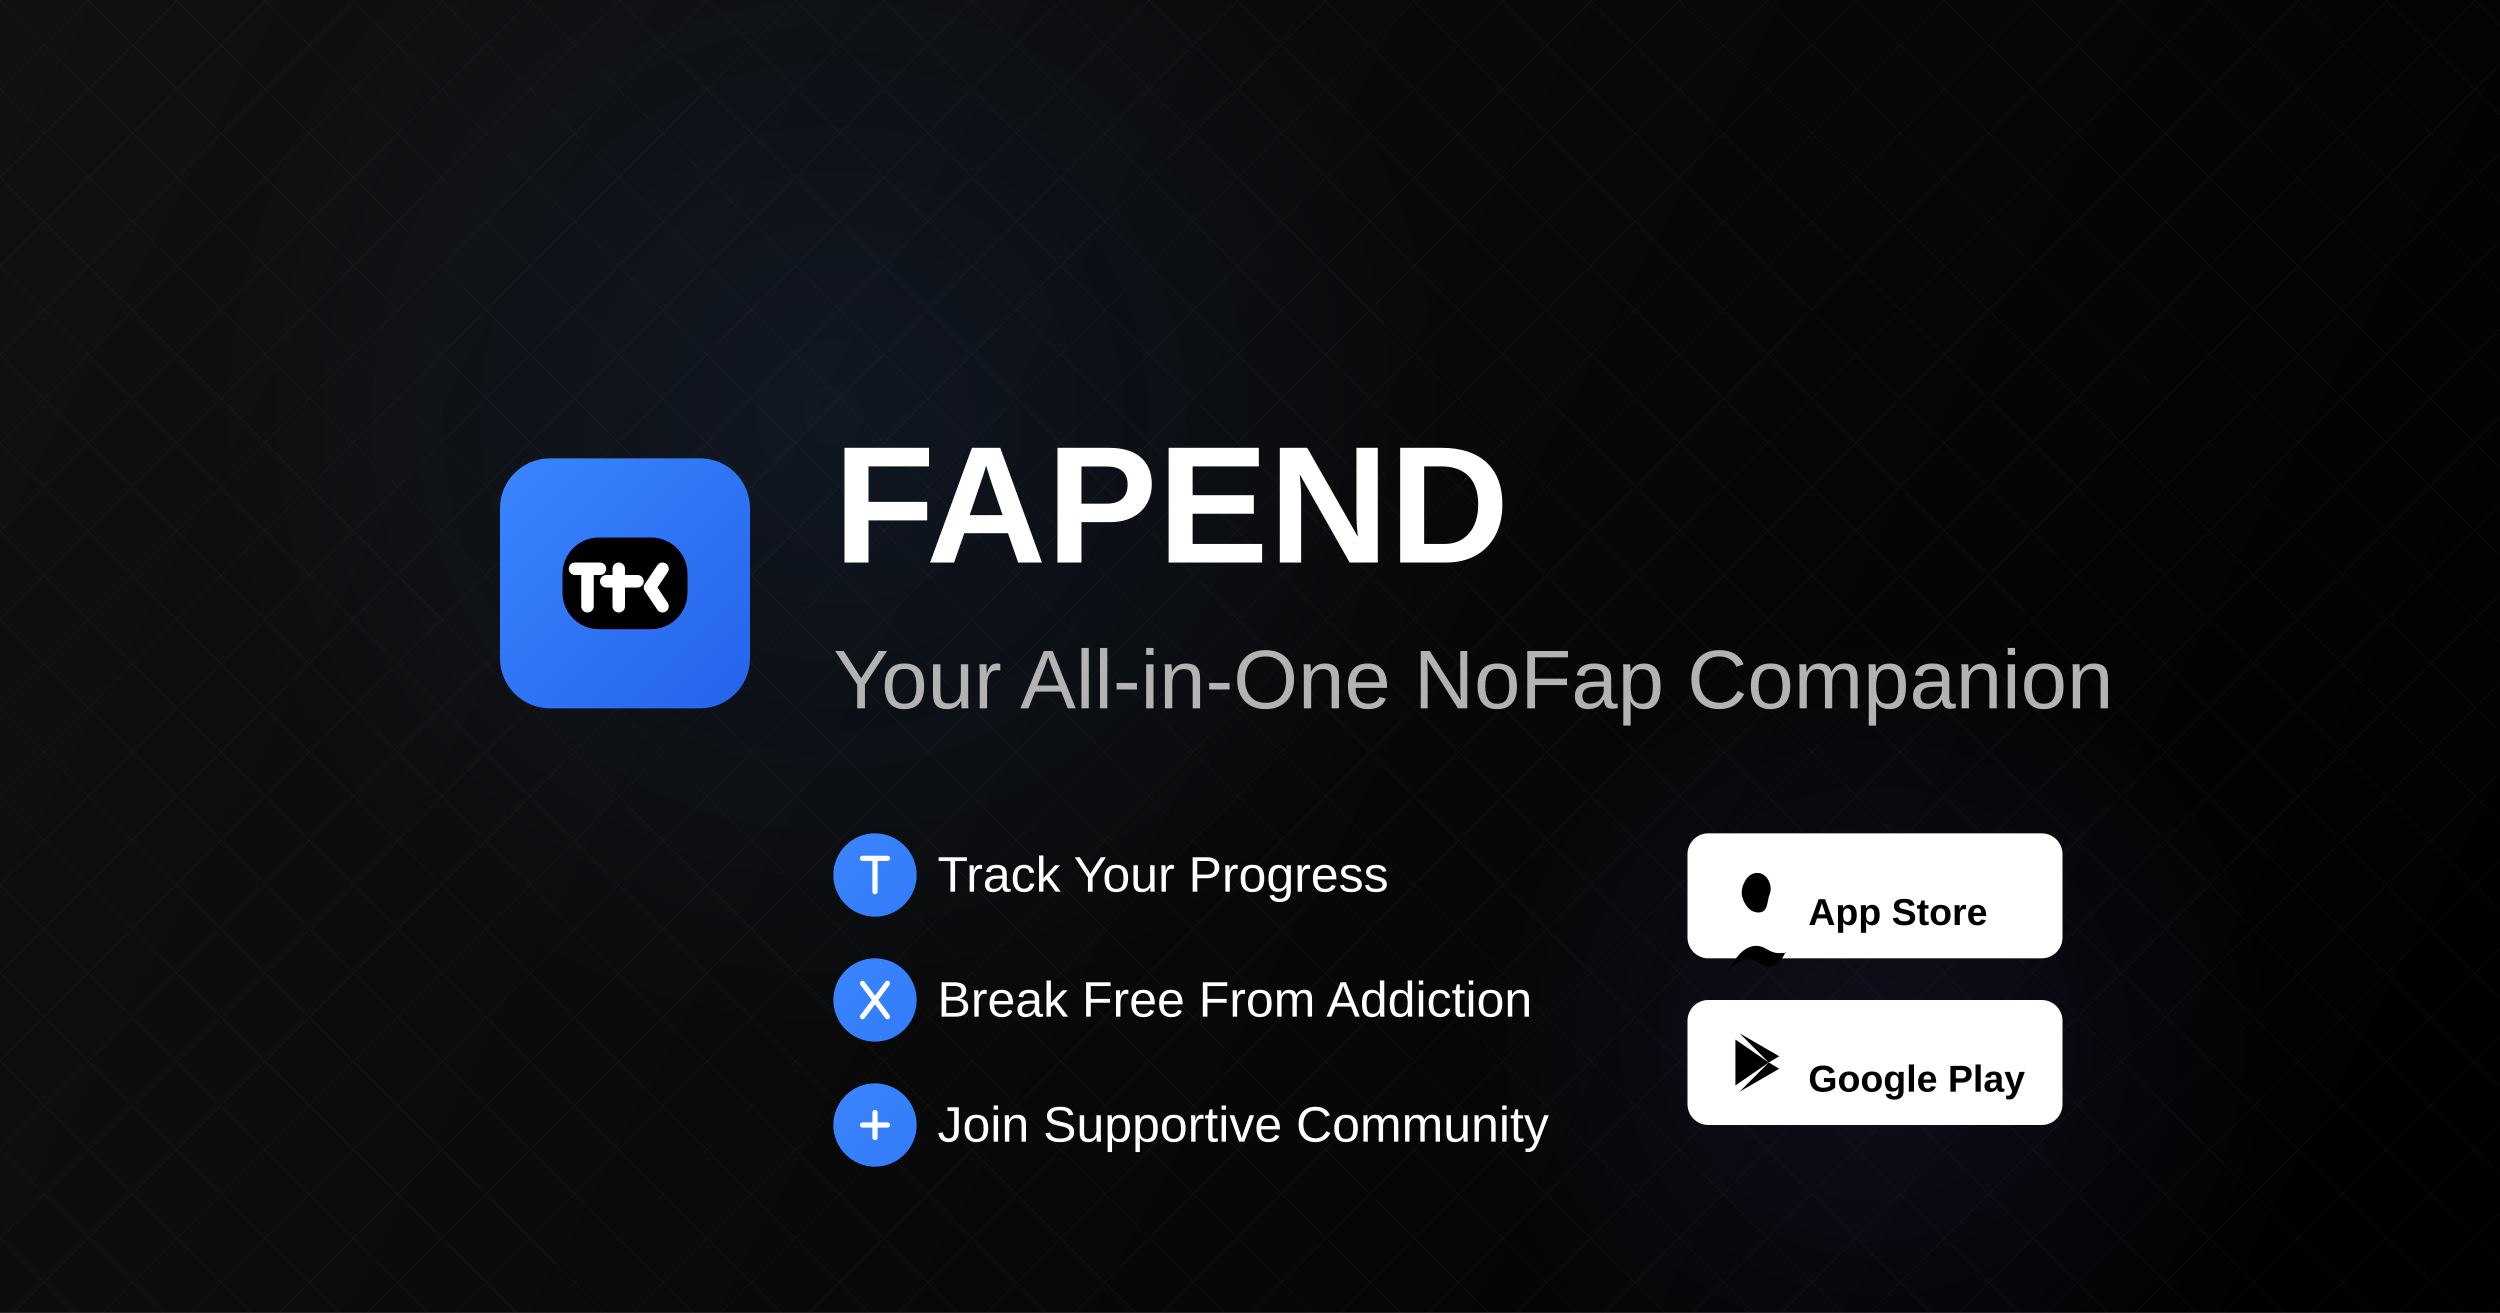
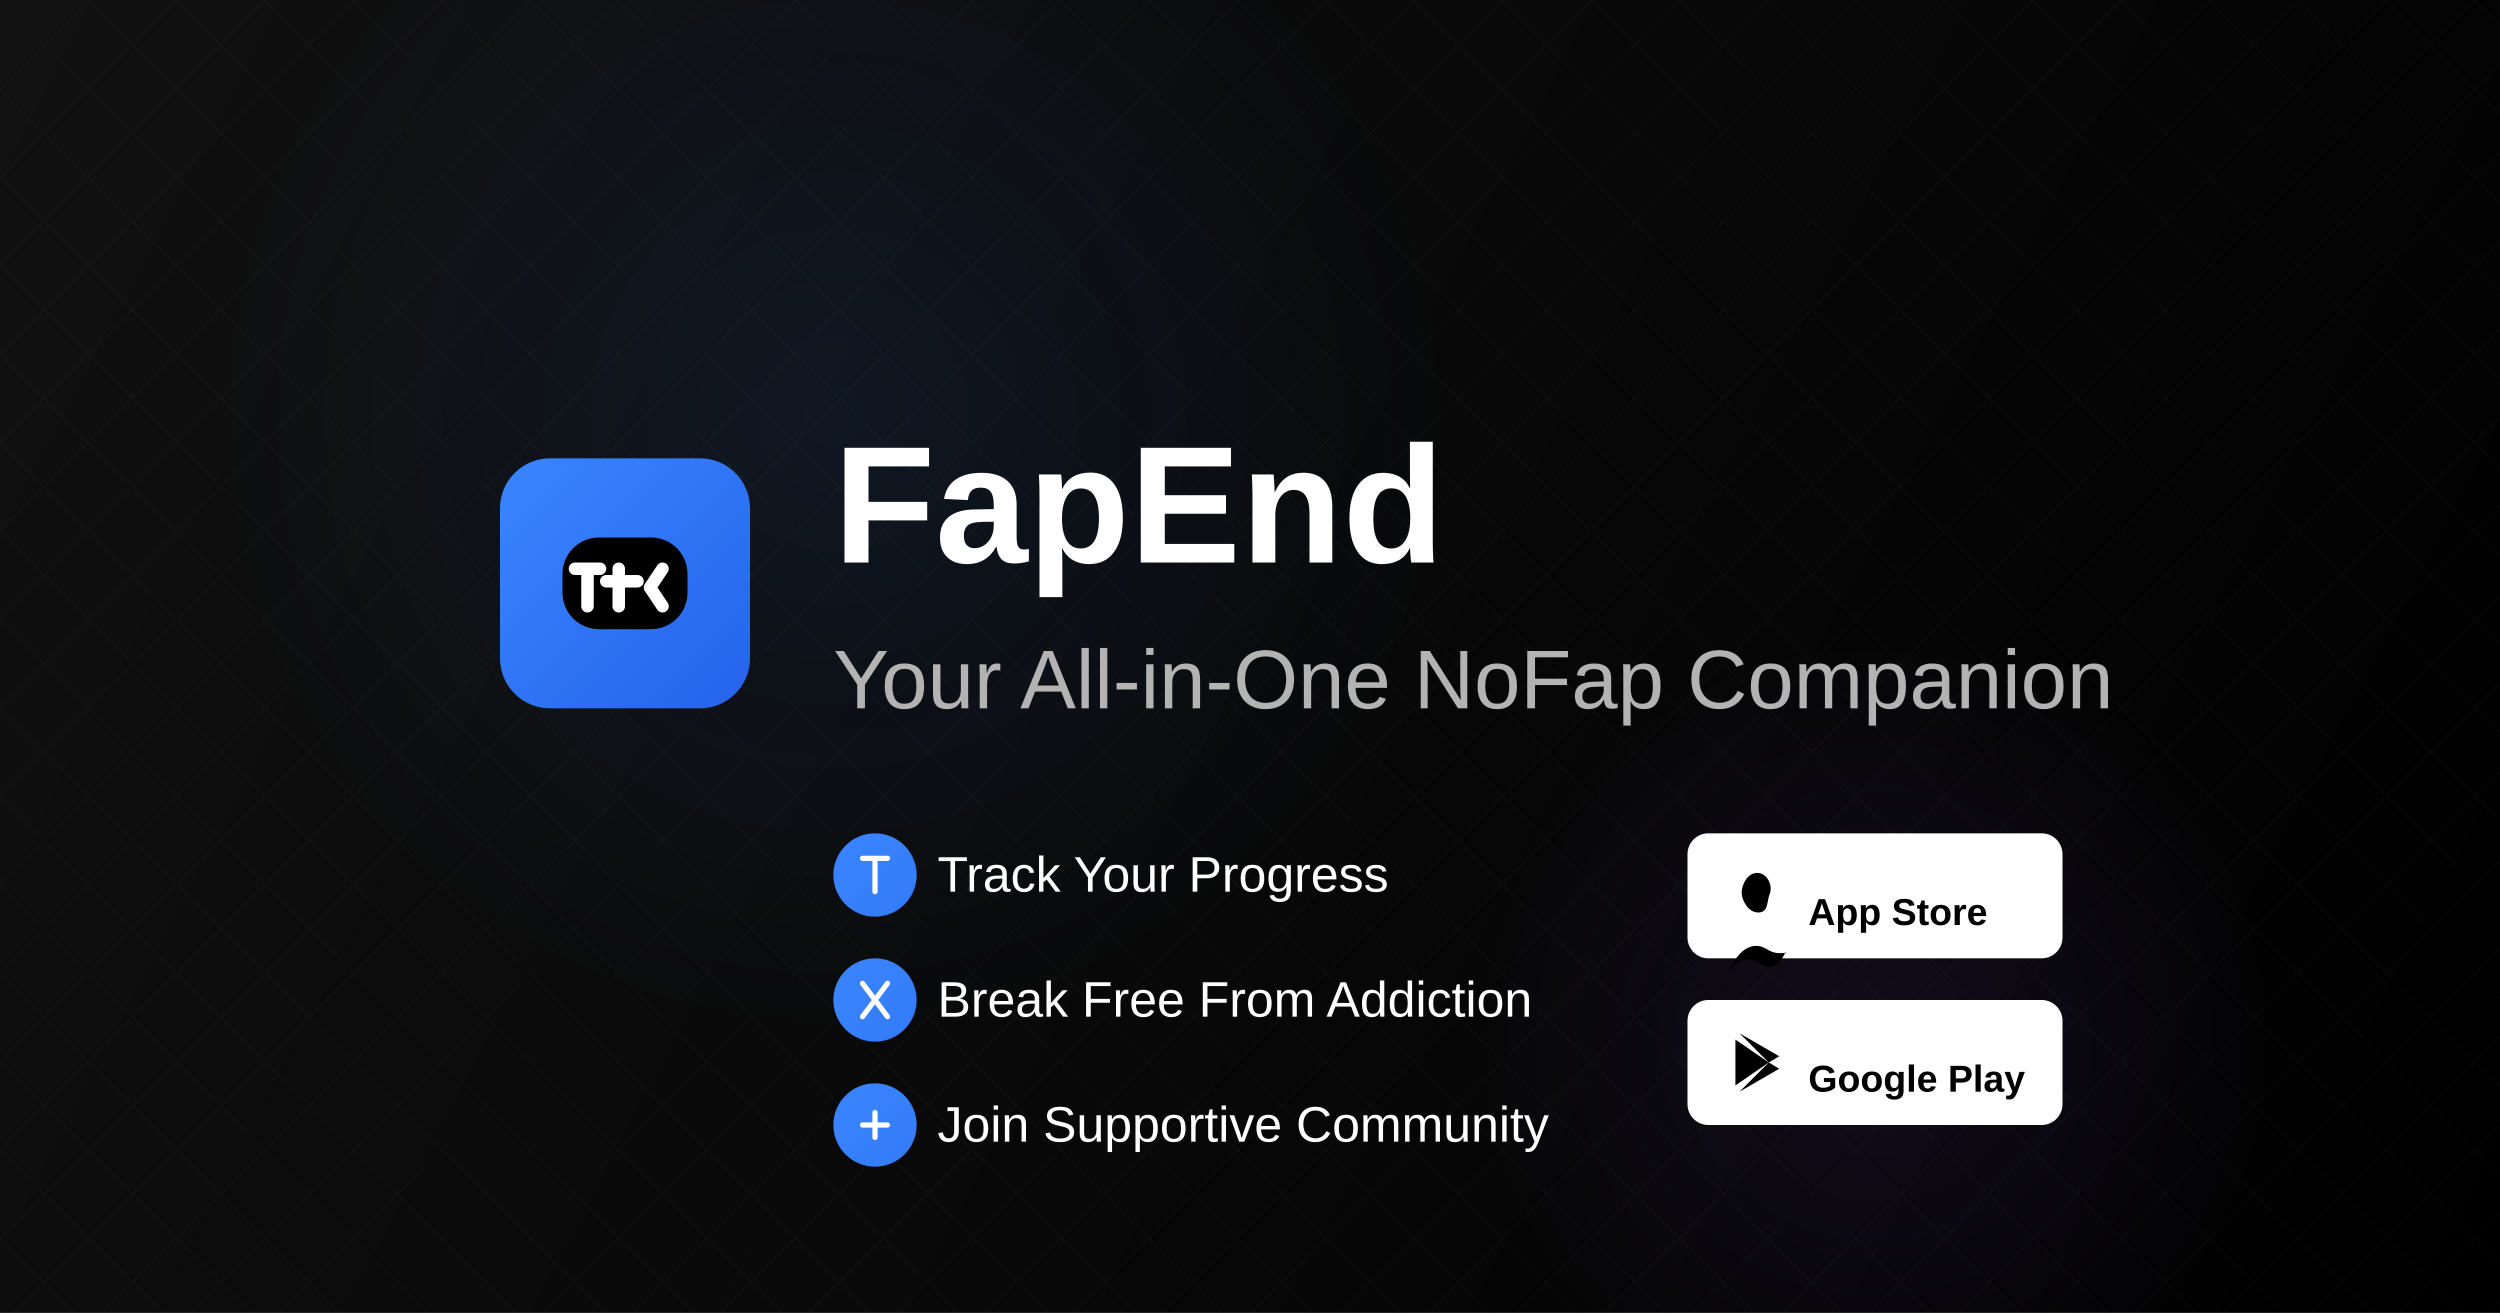
<svg xmlns="http://www.w3.org/2000/svg" width="1200" height="630" viewBox="0 0 1200 630" fill="none">
  <rect width="1200" height="630" fill="#000000" />
  <path d="M0 0L1200 0L1200 630L0 630L0 0Z" fill="black" />
  <rect x="0" y="0" width="1200" height="630" fill="url(#gradient-bg)" />
  <g opacity="0.05">
    <rect x="0" y="0" width="100%" height="100%" fill="url(#grid-pattern)" />
  </g>
  <circle cx="400" cy="200" r="300" fill="url(#blue-radial)" opacity="0.1" />
  <circle cx="900" cy="500" r="200" fill="url(#purple-radial)" opacity="0.1" />
  <g transform="translate(240, 220)">
    <rect width="120" height="120" rx="24" fill="url(#logo-gradient)" />
    <path d="M30 55.5C30 45.836 37.836 38 47.5 38H72.5C82.165 38 90 45.836 90 55.5V64.5C90 74.165 82.165 82 72.5 82H47.5C37.836 82 30 74.165 30 64.5V55.5Z" fill="black" />
    <path d="M42 53V71M42 53H48M42 53H36M57 53V59M57 59V71M57 59H51M57 59H66M78 53L72 62L78 71" stroke="white" stroke-width="6" stroke-linecap="round" stroke-linejoin="round" />
  </g>
-   <text x="400" y="270" font-family="Arial, sans-serif" font-weight="bold" font-size="80" fill="white">FAPEND</text>
+   <text x="400" y="270" font-family="Arial, sans-serif" font-weight="bold" font-size="80" fill="white">FapEnd</text>
  <text x="400" y="340" font-family="Arial, sans-serif" font-size="40" fill="#b3b3b3">Your All-in-One NoFap Companion</text>
  <g transform="translate(400, 400)">
    <g transform="translate(0, 0)">
      <circle cx="20" cy="20" r="20" fill="url(#logo-gradient)" />
      <path d="M20 12V28M20 12H26M20 12H14" stroke="white" stroke-width="2.5" stroke-linecap="round" stroke-linejoin="round" />
      <text x="50" y="28" font-family="Arial, sans-serif" font-size="24" fill="white">Track Your Progress</text>
    </g>
    <g transform="translate(0, 60)">
      <circle cx="20" cy="20" r="20" fill="url(#logo-gradient)" />
      <path d="M14 12L26 28M26 12L14 28" stroke="white" stroke-width="2.5" stroke-linecap="round" stroke-linejoin="round" />
      <text x="50" y="28" font-family="Arial, sans-serif" font-size="24" fill="white">Break Free From Addiction</text>
    </g>
    <g transform="translate(0, 120)">
      <circle cx="20" cy="20" r="20" fill="url(#logo-gradient)" />
      <path d="M14 20H26M20 14V26" stroke="white" stroke-width="2.5" stroke-linecap="round" stroke-linejoin="round" />
      <text x="50" y="28" font-family="Arial, sans-serif" font-size="24" fill="white">Join Supportive Community</text>
    </g>
  </g>
  <g transform="translate(810, 400)">
    <rect x="0" y="0" width="180" height="60" rx="10" fill="white" />
    <g transform="translate(20, 16)">
      <path d="M27 41C26 43.5 23.5 48 19.5 48C14.5 48 14 44.5 9 44.5C4 44.5 0 50 0 50C0 50 4.5 38 13 38C17.5 38 19 41.5 24 41.5C29 41.5 27 41 27 41ZM19.5 13C21 9.5 18.5 3 13.5 3C8.5 3 6 9 6 12.5C6 16 9 22 14 22C19 22 18 16.5 19.5 13Z" fill="black" />
      <text x="38" y="28" font-family="Arial, sans-serif" font-weight="bold" font-size="18" fill="black">App Store</text>
    </g>
    <rect x="0" y="80" width="180" height="60" rx="10" fill="white" />
    <g transform="translate(20, 96)">
      <path d="M3 3L19 14L3 25V3Z" fill="black" />
      <path d="M24 11L5 0L19 14L24 11Z" fill="black" />
      <path d="M24 17L5 28L19 14L24 17Z" fill="black" />
      <text x="38" y="28" font-family="Arial, sans-serif" font-weight="bold" font-size="18" fill="black">Google Play</text>
    </g>
  </g>
  <defs>
    <linearGradient id="gradient-bg" x1="0" y1="0" x2="1200" y2="630" gradientUnits="userSpaceOnUse">
      <stop offset="0" stop-color="#111111" />
      <stop offset="1" stop-color="#000000" />
    </linearGradient>
    <linearGradient id="logo-gradient" x1="0" y1="0" x2="120" y2="120" gradientUnits="userSpaceOnUse">
      <stop stop-color="#3A86FF" />
      <stop offset="1" stop-color="#2563EB" />
    </linearGradient>
    <pattern id="grid-pattern" patternUnits="userSpaceOnUse" width="30" height="30" patternTransform="rotate(45)">
      <line x1="0" y1="0" x2="0" y2="30" stroke="white" stroke-width="0.5" />
      <line x1="0" y1="0" x2="30" y2="0" stroke="white" stroke-width="0.5" />
    </pattern>
    <radialGradient id="blue-radial" cx="0.5" cy="0.5" r="0.5" gradientUnits="objectBoundingBox">
      <stop offset="0" stop-color="#3A86FF" />
      <stop offset="1" stop-color="#3A86FF" stop-opacity="0" />
    </radialGradient>
    <radialGradient id="purple-radial" cx="0.5" cy="0.5" r="0.5" gradientUnits="objectBoundingBox">
      <stop offset="0" stop-color="#8B5CF6" />
      <stop offset="1" stop-color="#8B5CF6" stop-opacity="0" />
    </radialGradient>
  </defs>
</svg>
